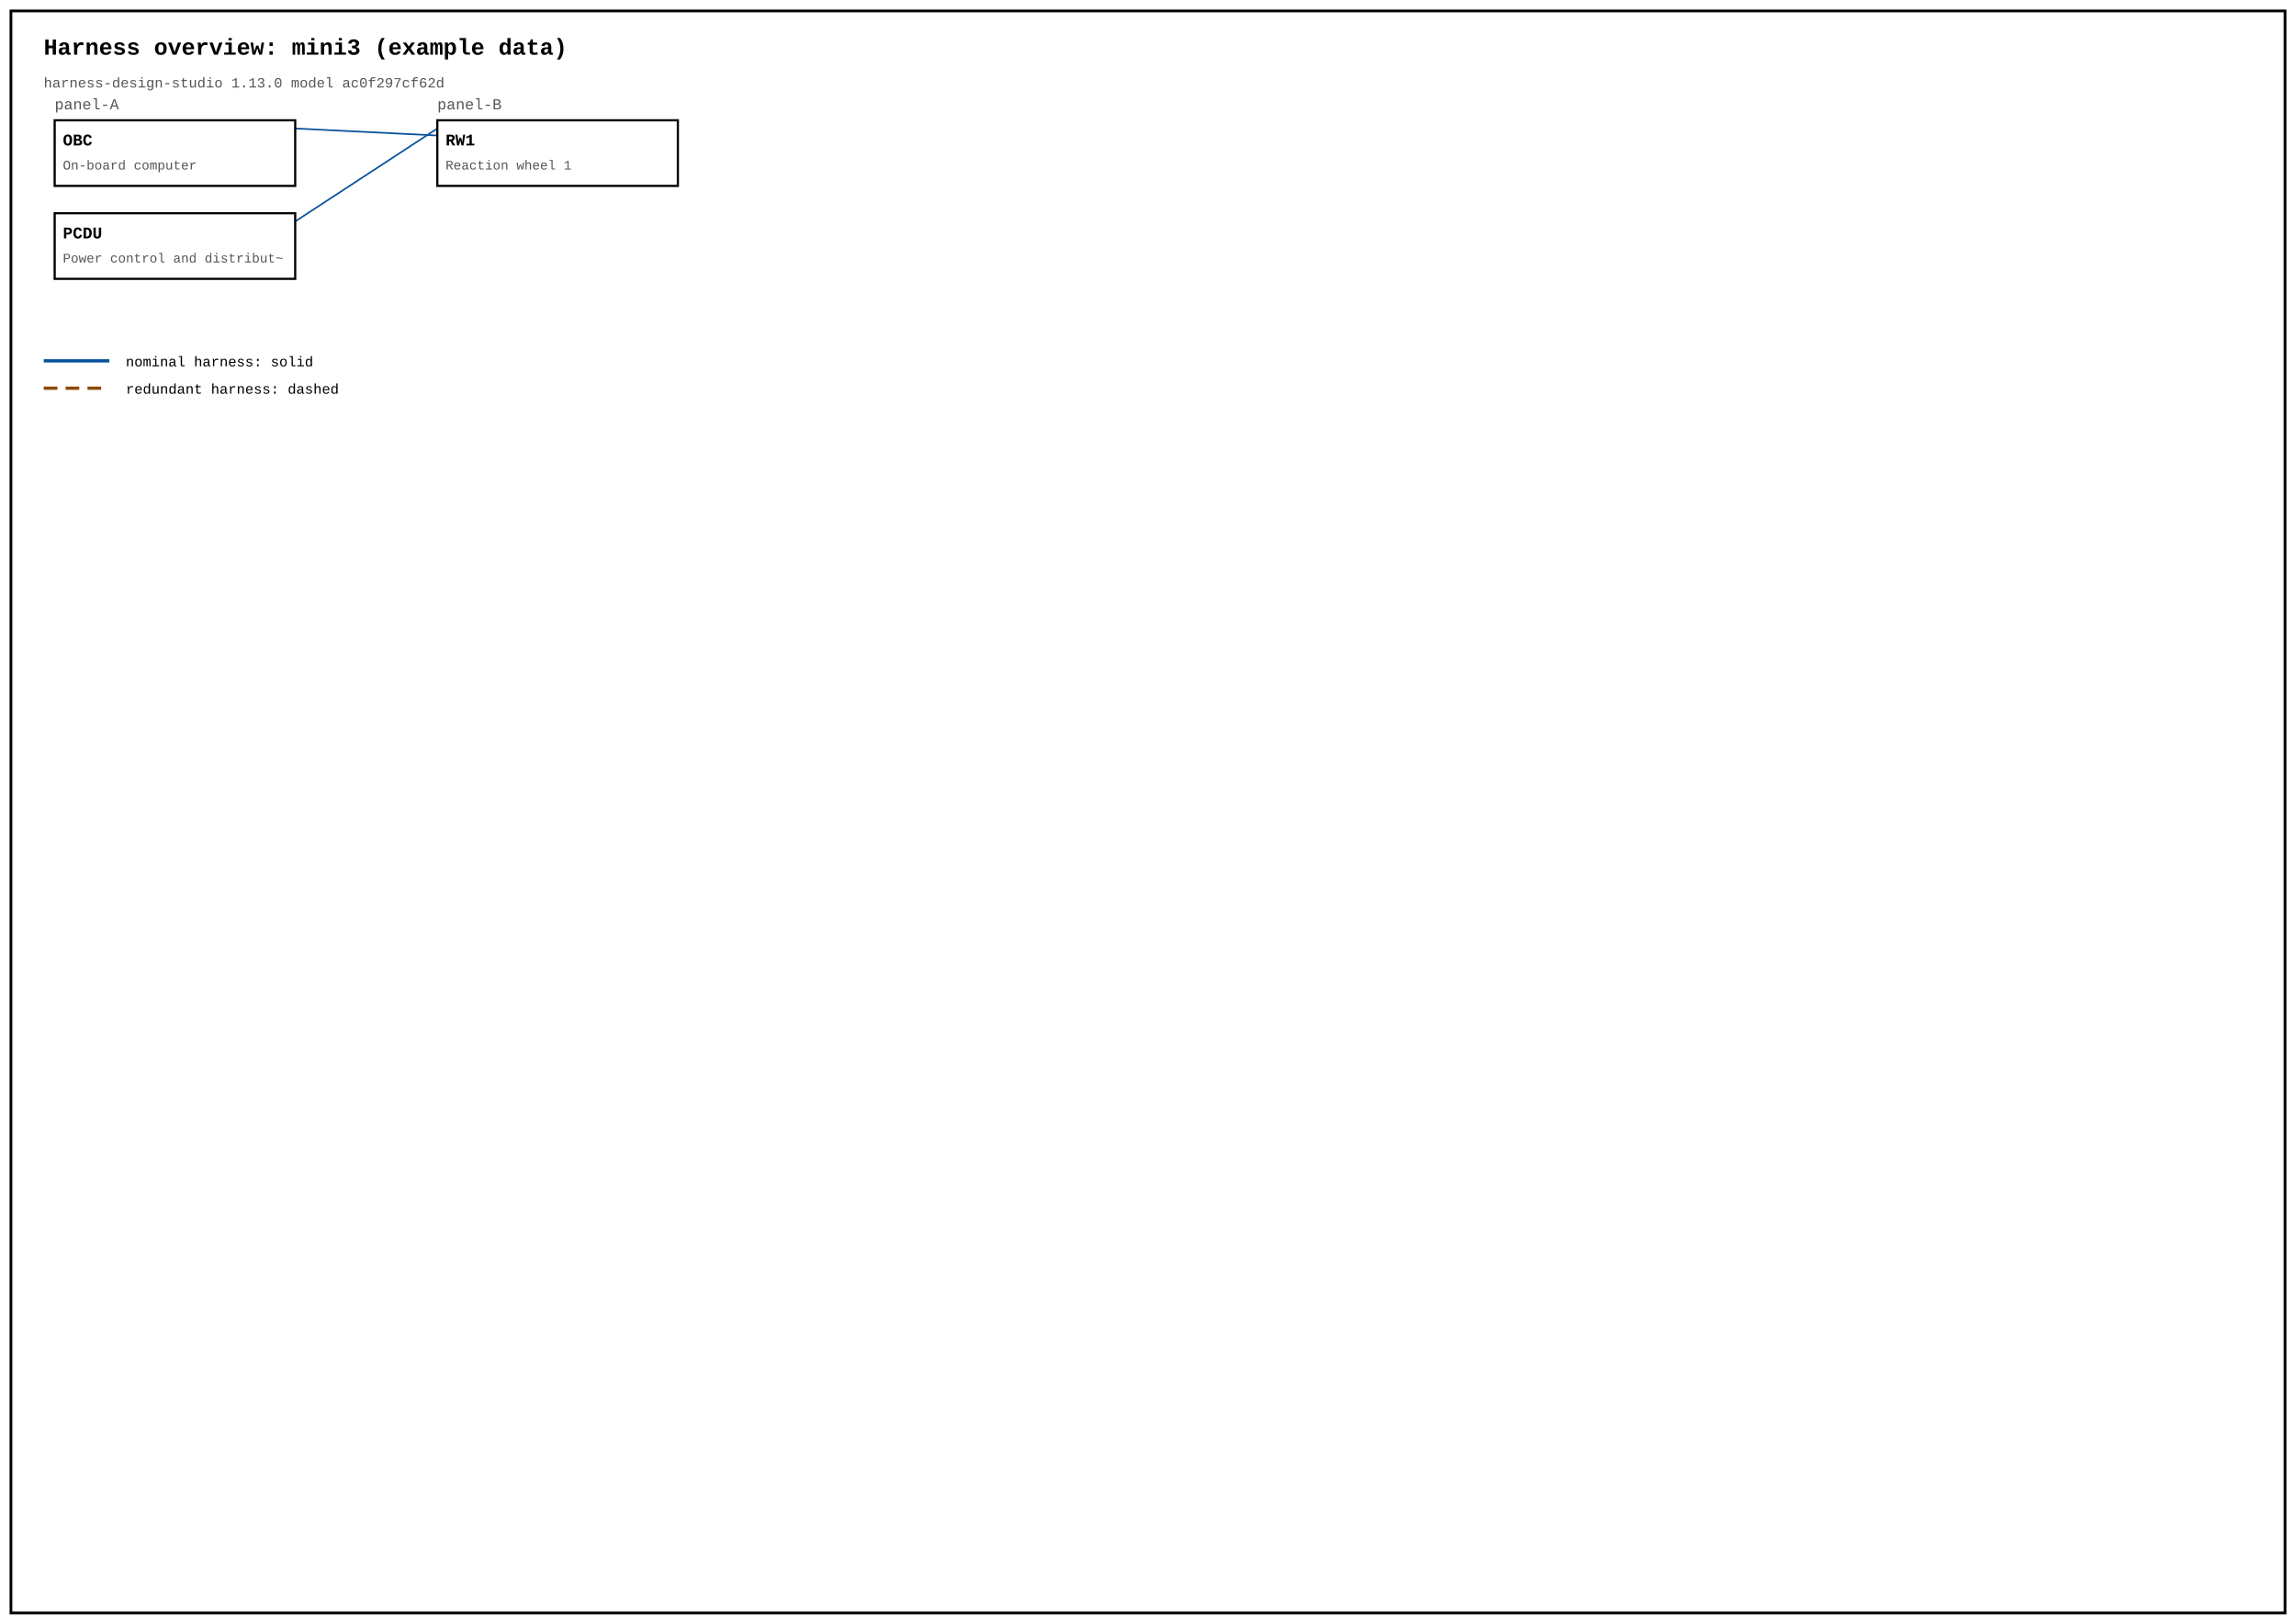
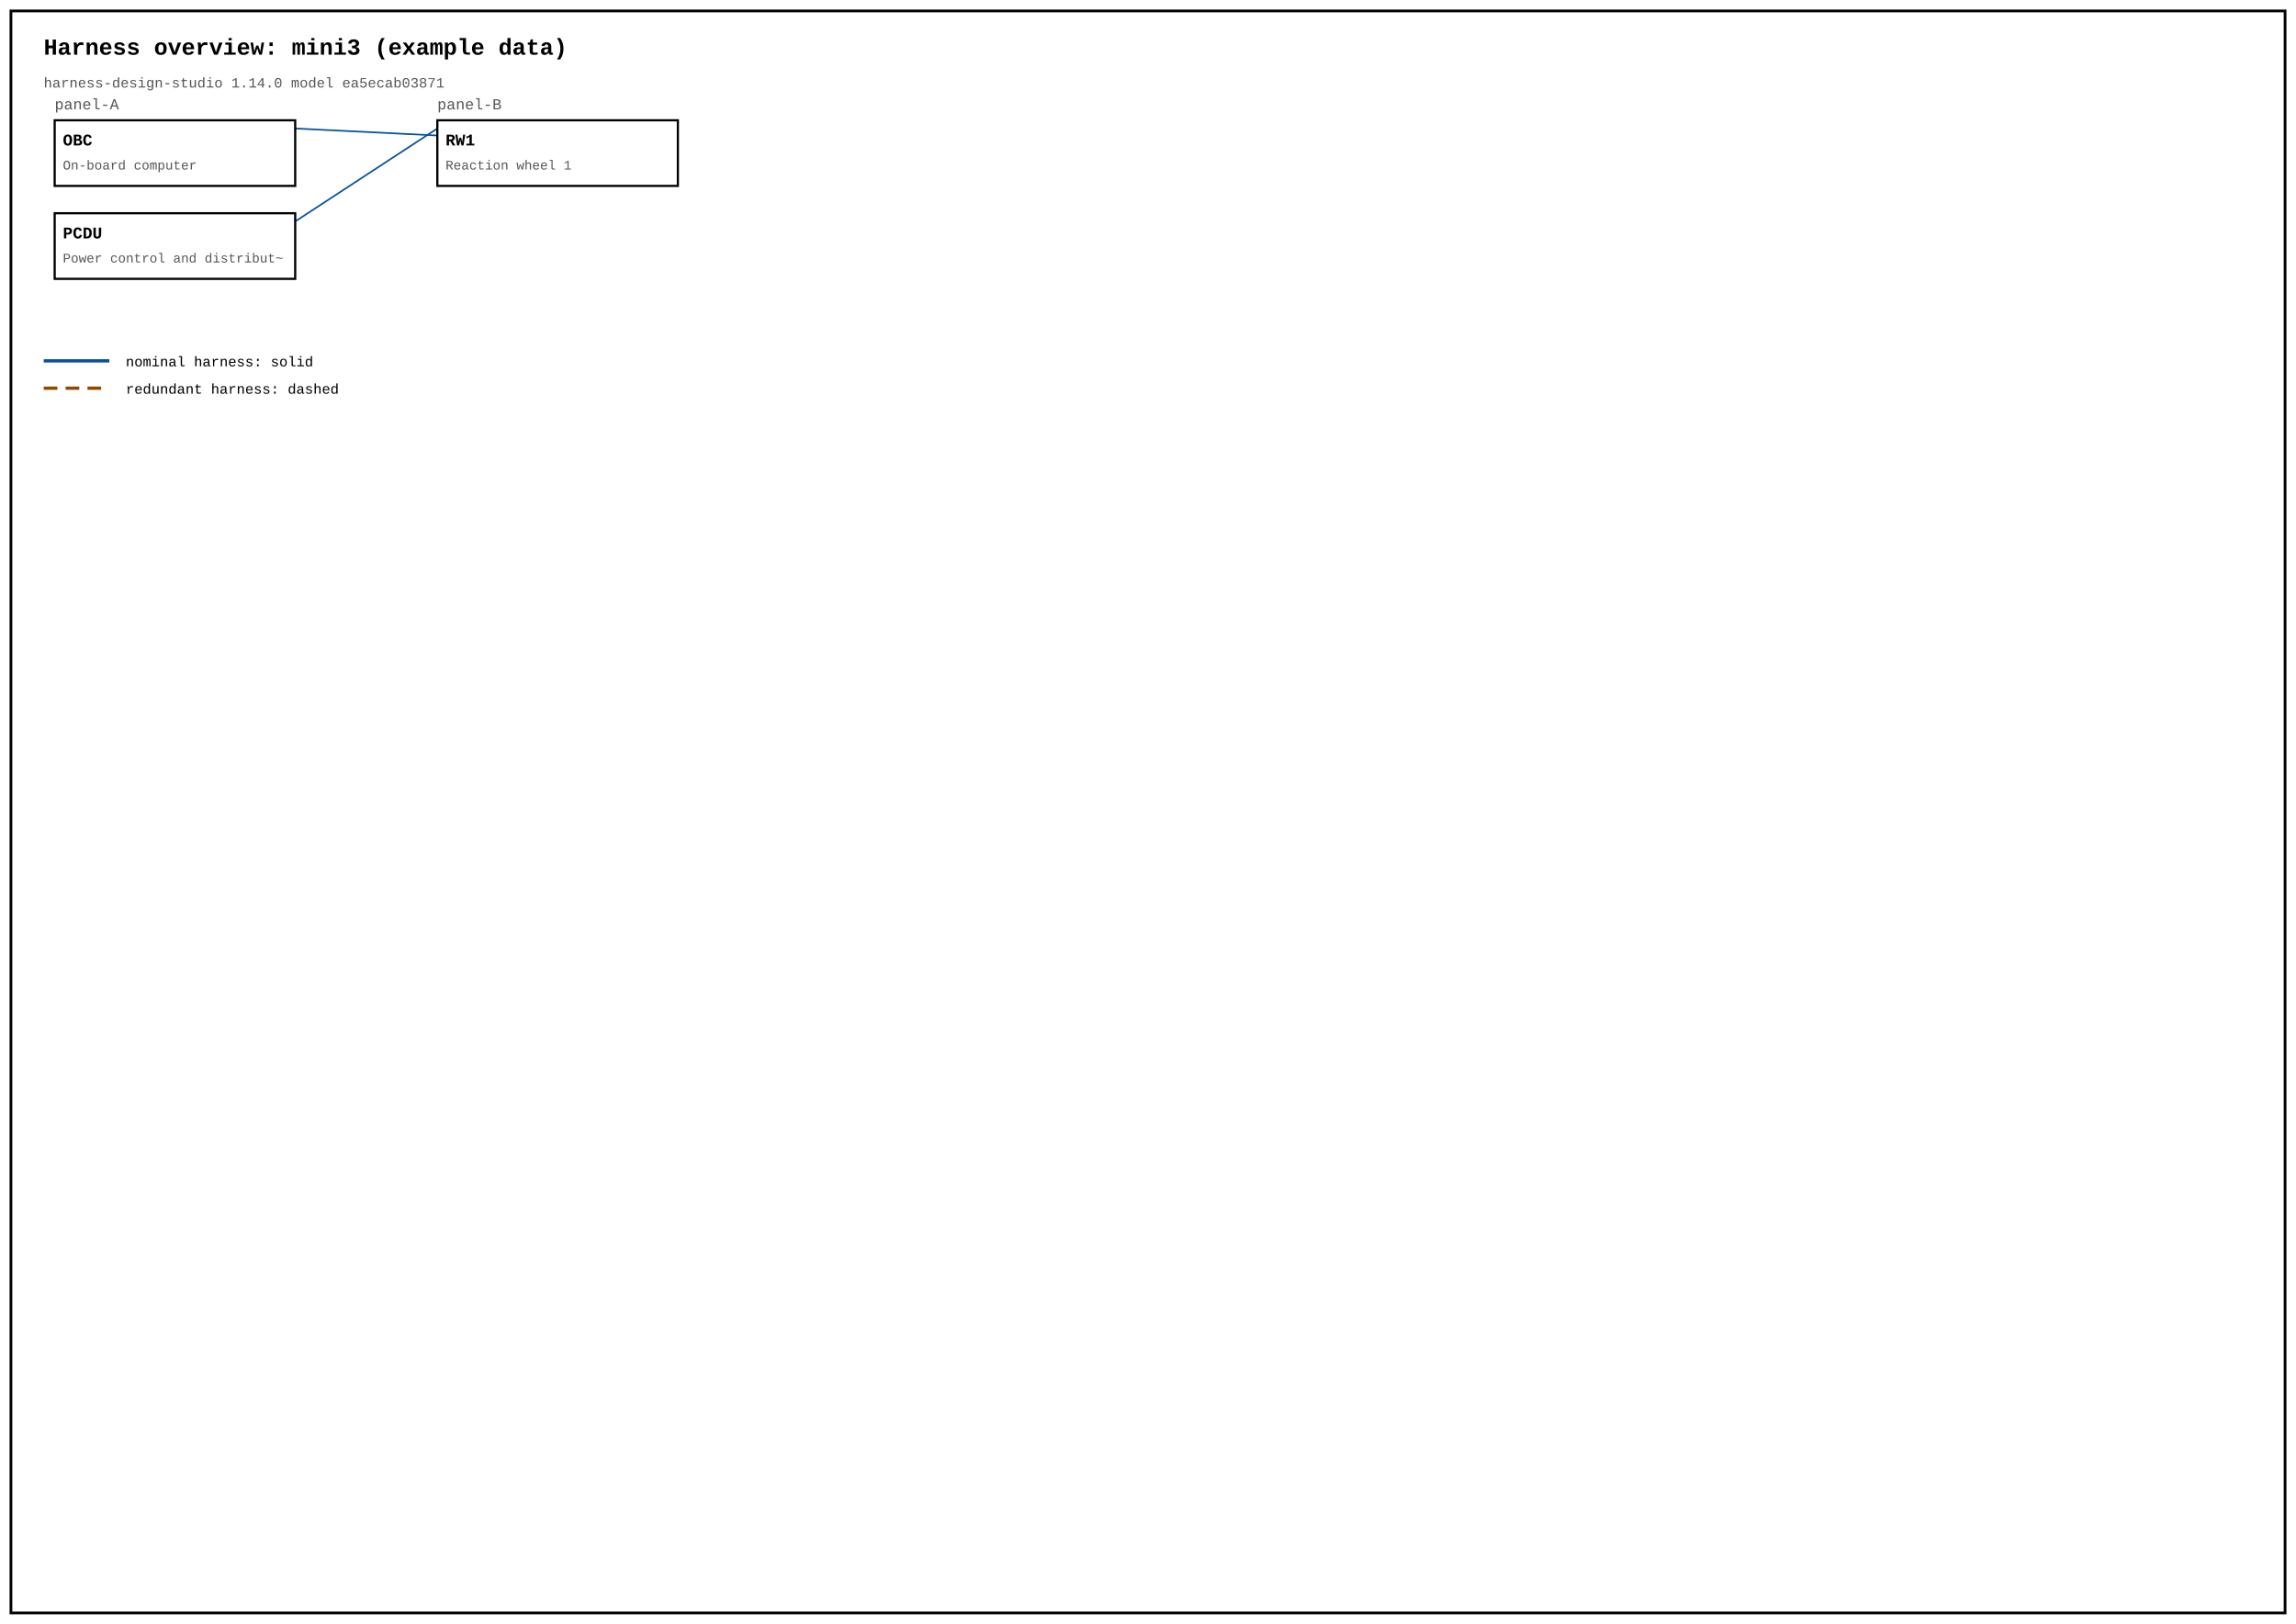
<svg xmlns="http://www.w3.org/2000/svg" width="420mm" height="297mm" viewBox="0 0 420 297" font-family="Courier New, Courier, monospace">
  <rect x="0" y="0" width="420" height="297" fill="#ffffff" />
  <rect x="2" y="2" width="416" height="293" fill="none" stroke="#000000" stroke-width="0.5" />
  <text x="8" y="10" font-size="4.2" font-weight="bold" text-anchor="start" fill="#000000">Harness overview: mini3 (example data)</text>
-   <text x="8" y="16" font-size="2.6" text-anchor="start" fill="#555555">harness-design-studio 1.13.0 model ac0f297cf62d</text>
+   <text x="8" y="16" font-size="2.6" text-anchor="start" fill="#555555">harness-design-studio 1.14.0 model ea5ecab03871</text>
  <text x="10" y="20" font-size="2.8" text-anchor="start" fill="#555555">panel-A</text>
  <text x="80" y="20" font-size="2.8" text-anchor="start" fill="#555555">panel-B</text>
  <line x1="54" y1="40.5" x2="80" y2="23.5" stroke="#08519c" stroke-width="0.3" />
  <line x1="54" y1="23.5" x2="80" y2="24.786" stroke="#08519c" stroke-width="0.3" />
  <rect x="10" y="22" width="44" height="12" fill="#ffffff" stroke="#000000" stroke-width="0.4" />
  <text x="11.5" y="26.6" font-size="3" font-weight="bold" text-anchor="start" fill="#000000">OBC</text>
  <text x="11.5" y="31" font-size="2.4" text-anchor="start" fill="#555555">On-board computer</text>
  <rect x="10" y="39" width="44" height="12" fill="#ffffff" stroke="#000000" stroke-width="0.4" />
  <text x="11.5" y="43.6" font-size="3" font-weight="bold" text-anchor="start" fill="#000000">PCDU</text>
  <text x="11.5" y="48" font-size="2.4" text-anchor="start" fill="#555555">Power control and distribut~</text>
  <rect x="80" y="22" width="44" height="12" fill="#ffffff" stroke="#000000" stroke-width="0.4" />
  <text x="81.5" y="26.6" font-size="3" font-weight="bold" text-anchor="start" fill="#000000">RW1</text>
  <text x="81.5" y="31" font-size="2.4" text-anchor="start" fill="#555555">Reaction wheel 1</text>
  <line x1="8" y1="66" x2="20" y2="66" stroke="#08519c" stroke-width="0.6" />
  <text x="23" y="67" font-size="2.6" text-anchor="start" fill="#000000">nominal harness: solid</text>
  <line x1="8" y1="71" x2="20" y2="71" stroke="#8c4a00" stroke-width="0.6" stroke-dasharray="2.5 1.5" />
  <text x="23" y="72" font-size="2.6" text-anchor="start" fill="#000000">redundant harness: dashed</text>
</svg>
